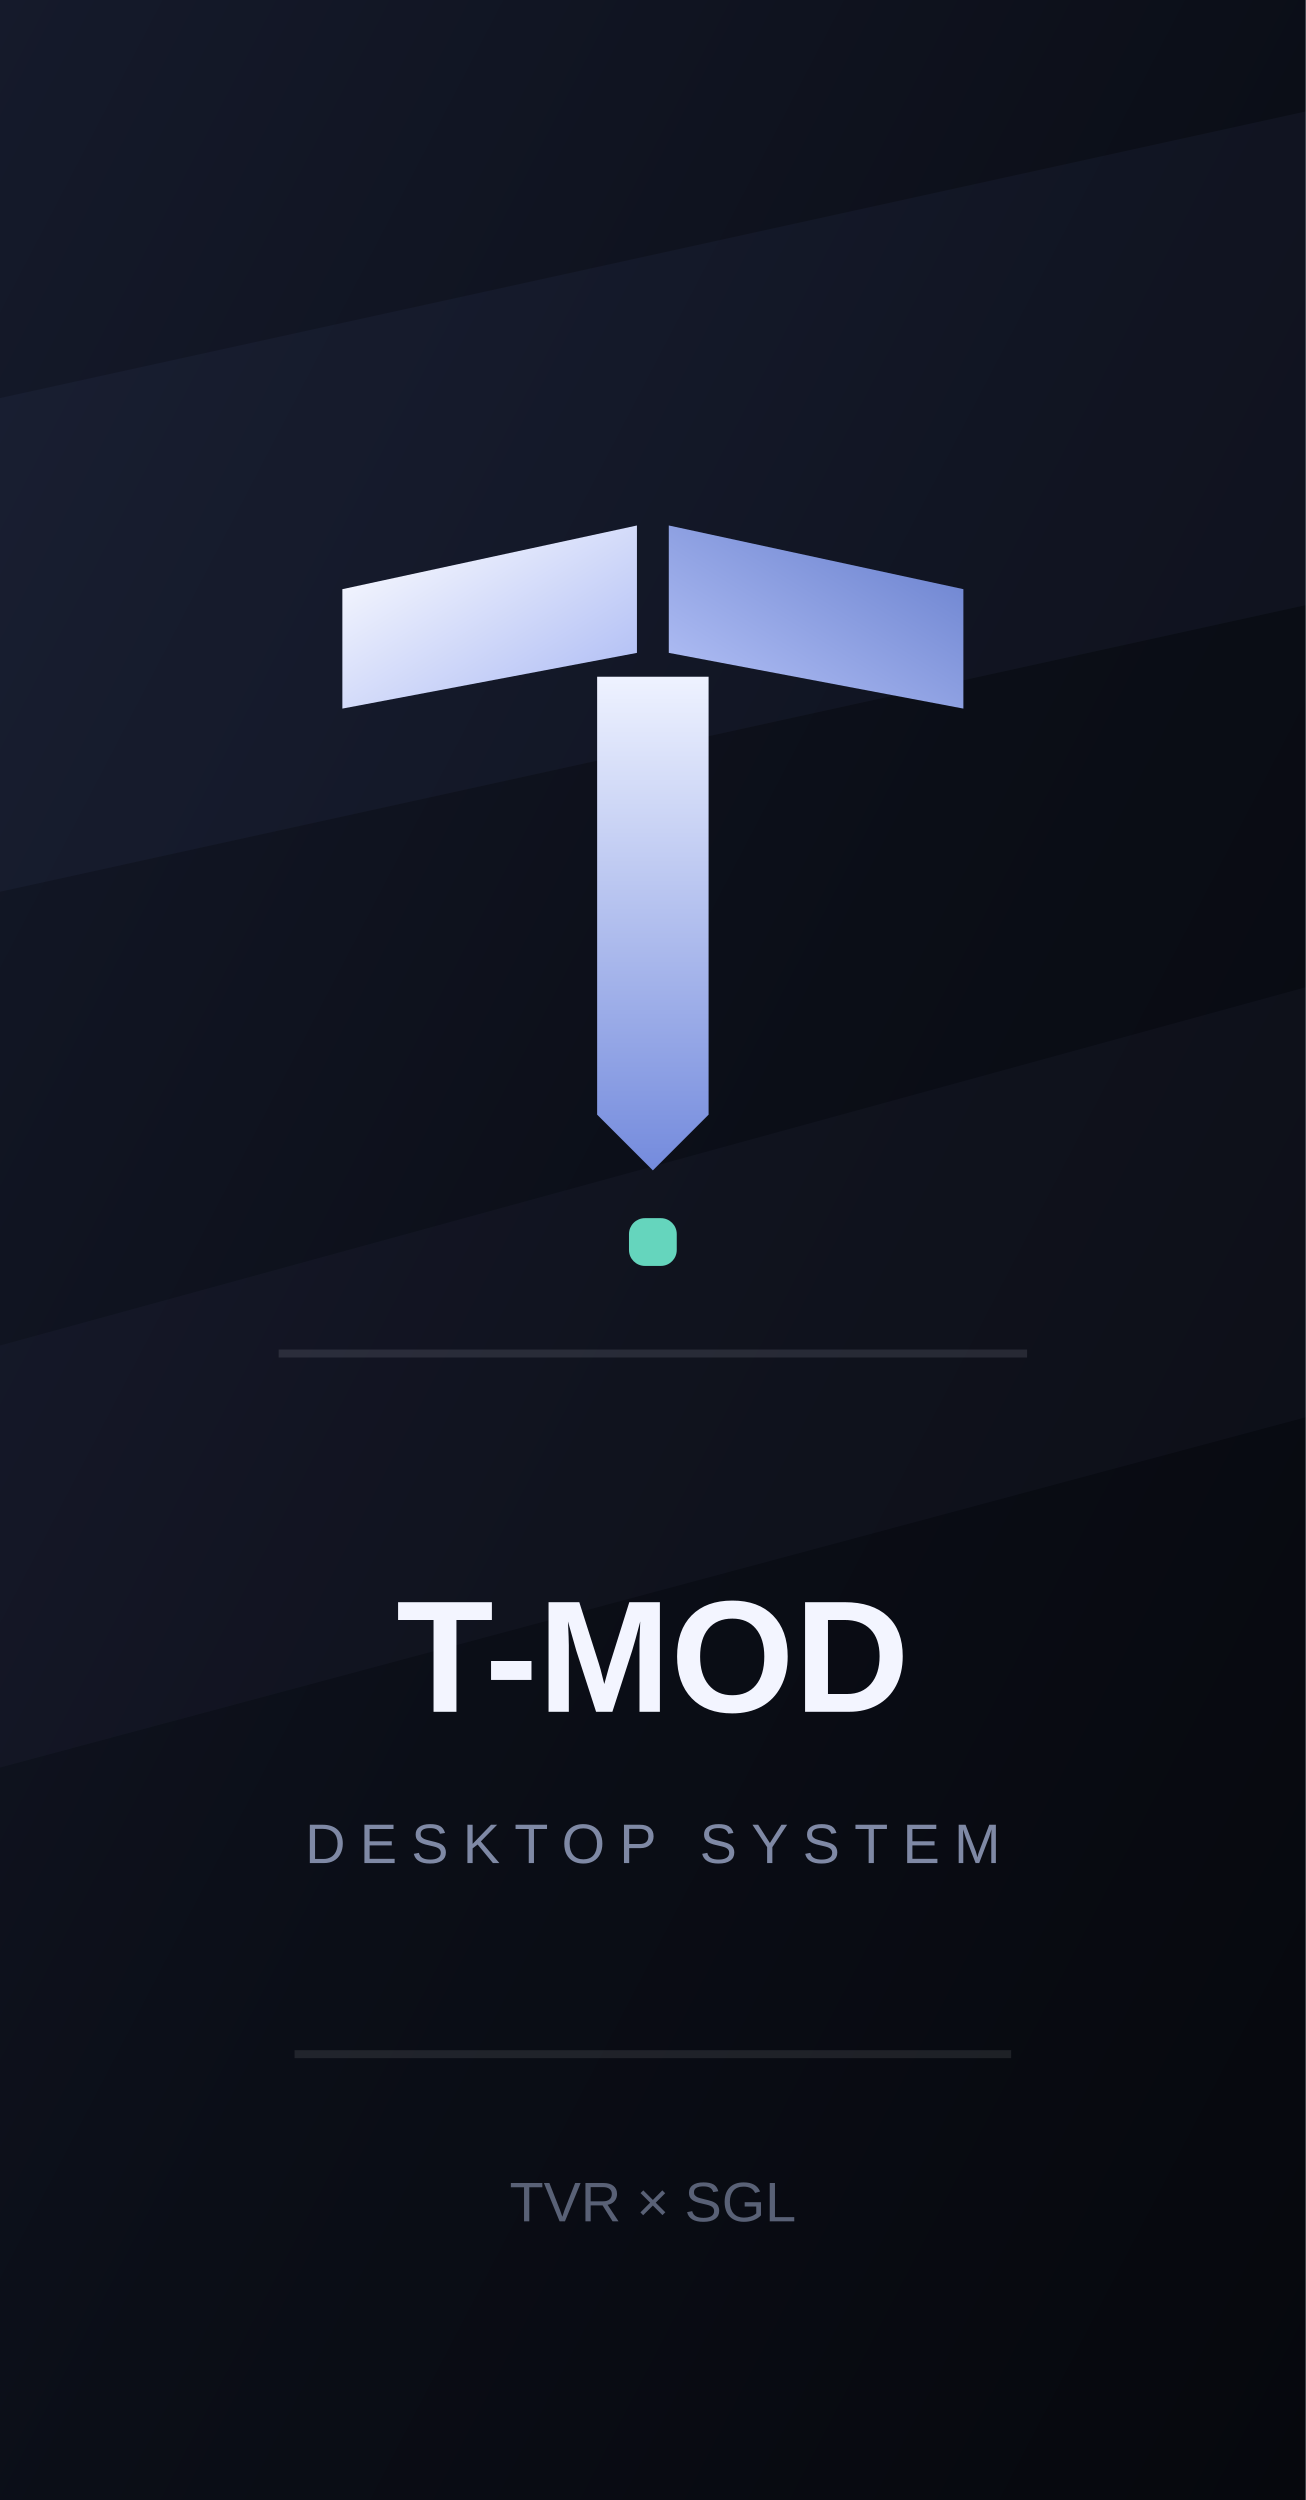
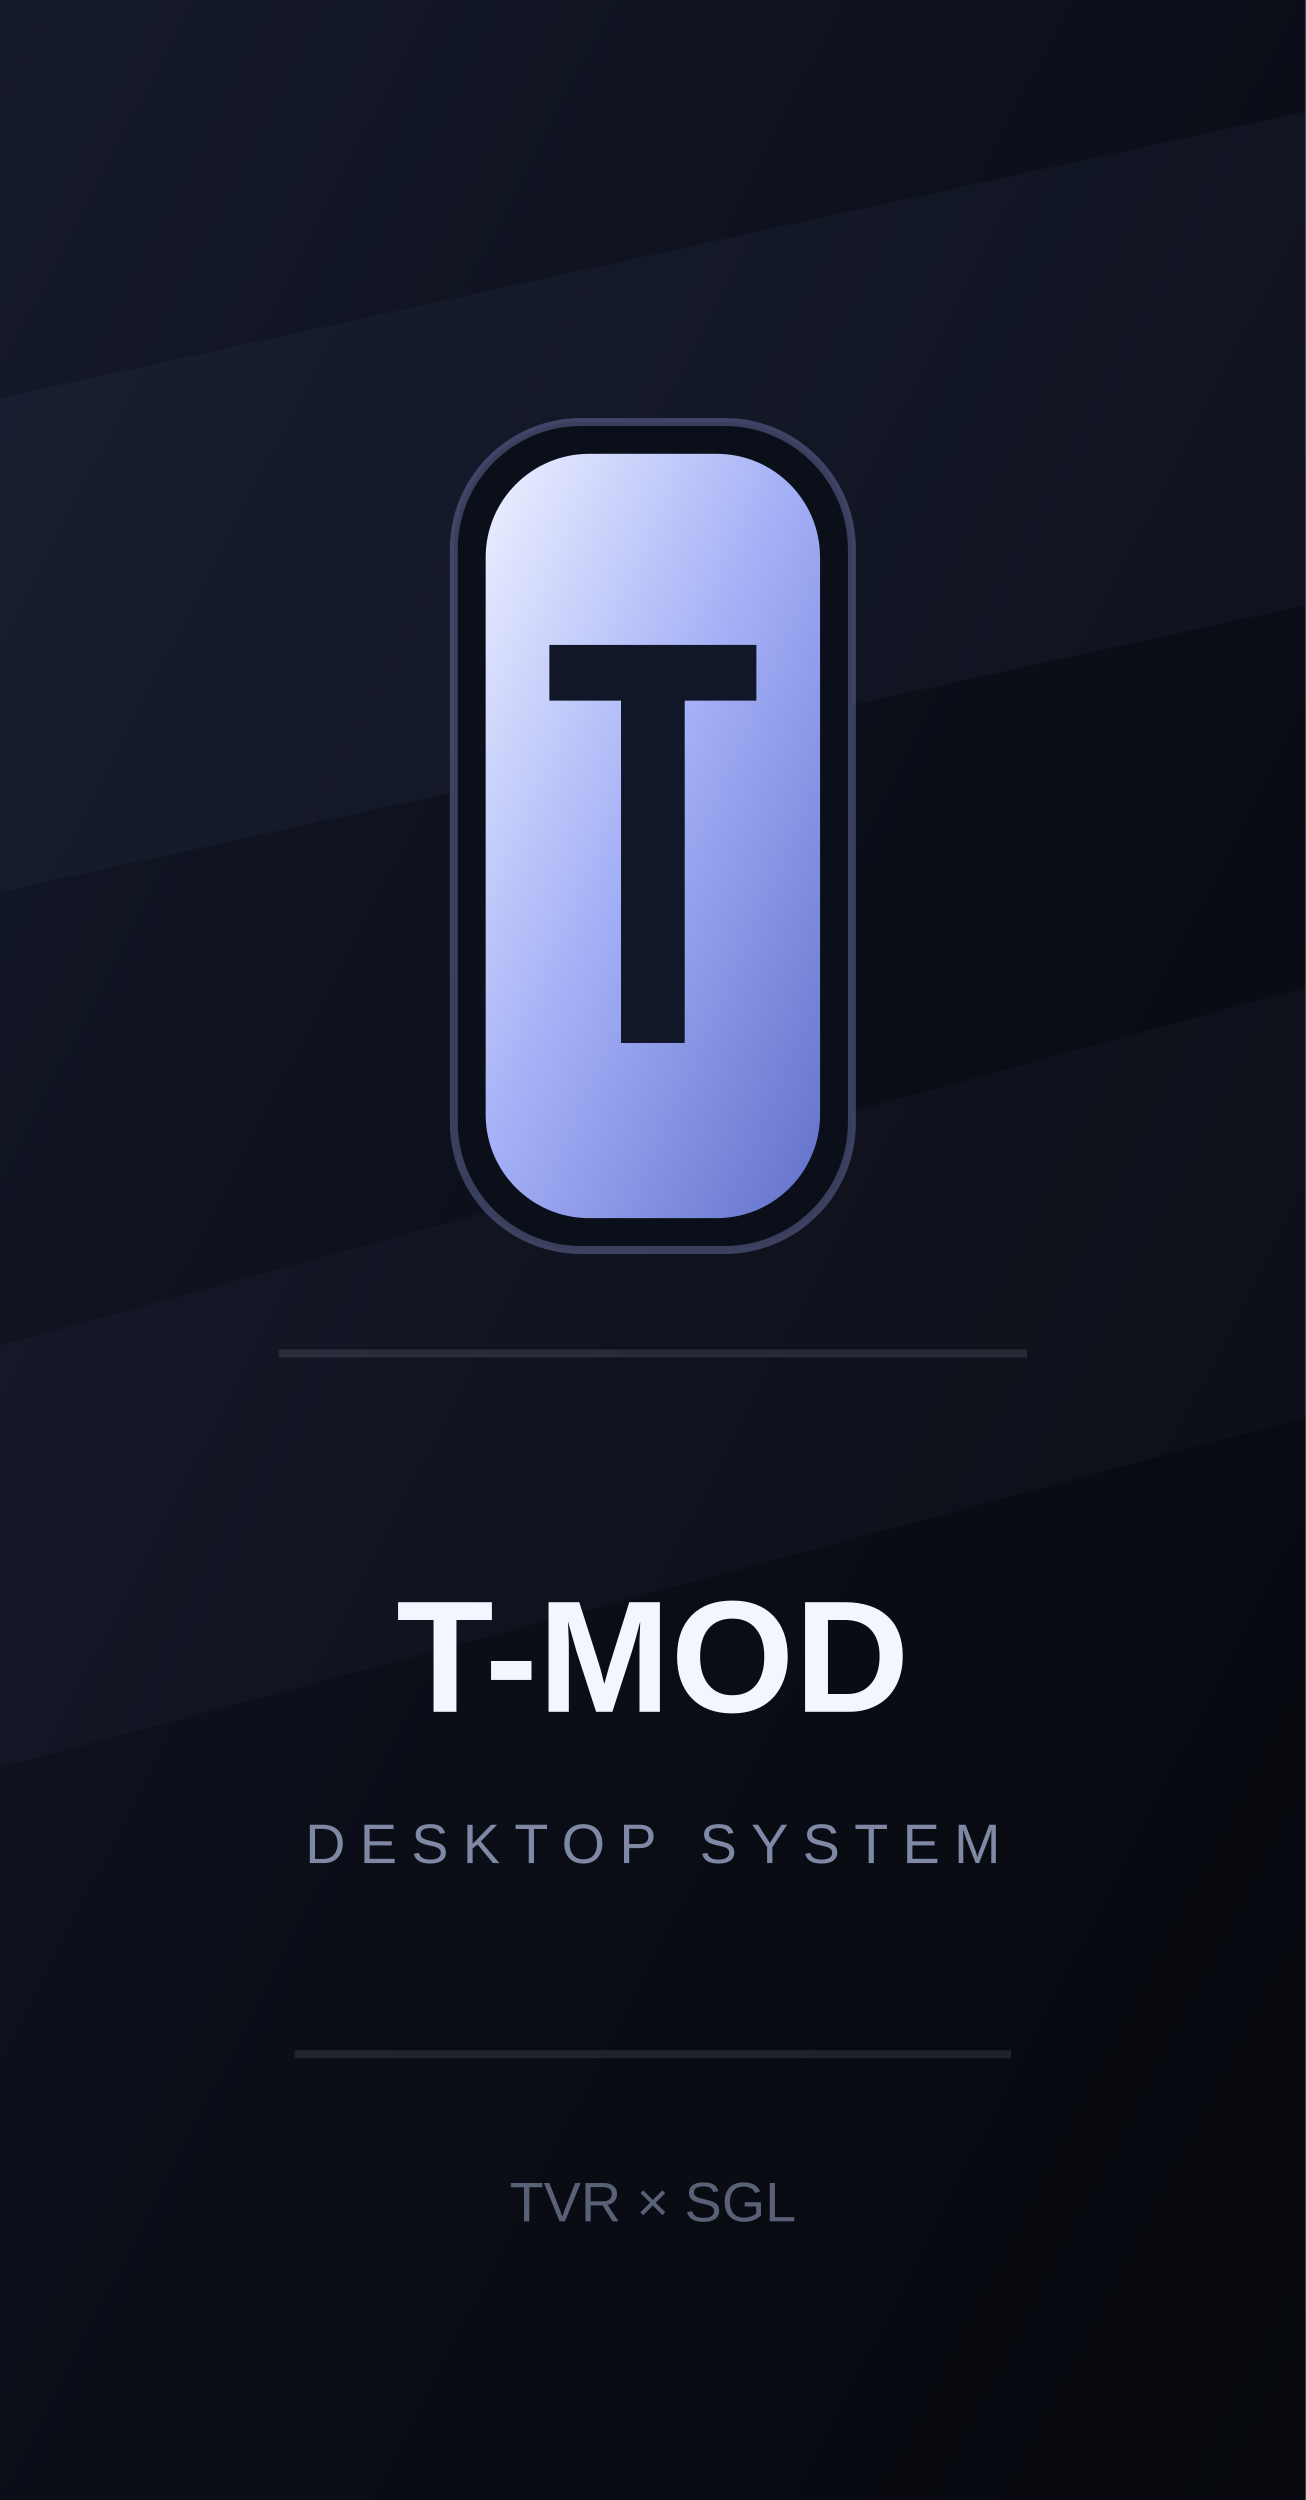
<svg xmlns="http://www.w3.org/2000/svg" width="164" height="314" viewBox="0 0 164 314">
  <defs>
    <linearGradient id="bg" x1="0" y1="0" x2="1" y2="1">
      <stop stop-color="#151a2b" />
      <stop offset=".52" stop-color="#0b0e17" />
      <stop offset="1" stop-color="#06080d" />
    </linearGradient>
-     <linearGradient id="left" x1="0" y1="0" x2="1" y2="1">
-       <stop stop-color="#ffffff" />
-       <stop offset="1" stop-color="#a9b8f4" />
-     </linearGradient>
-     <linearGradient id="right" x1="1" y1="0" x2="0" y2="1">
-       <stop stop-color="#657dcc" />
-       <stop offset="1" stop-color="#b7c4f8" />
-     </linearGradient>
-     <linearGradient id="stem" x1="0" y1="0" x2="0" y2="1">
+     <linearGradient id="glass" x1="0" y1="0" x2="1" y2="1">
      <stop stop-color="#eef2ff" />
-       <stop offset="1" stop-color="#748bdd" />
+       <stop offset=".48" stop-color="#a3aff6" />
+       <stop offset="1" stop-color="#6271ca" />
    </linearGradient>
    <linearGradient id="flare" x1="0" y1="0" x2="1" y2="0">
      <stop stop-color="#96a5ff" stop-opacity="0" />
      <stop offset=".5" stop-color="#dce2ff" stop-opacity=".5" />
      <stop offset="1" stop-color="#96a5ff" stop-opacity="0" />
    </linearGradient>
  </defs>
  <rect width="164" height="314" fill="url(#bg)" />
  <path d="M0 50L164 14v62L0 112z" fill="#91a0ff" fill-opacity=".045" />
  <path d="M0 169l164-45v54L0 222z" fill="#91a0ff" fill-opacity=".035" />
-   <path d="M75 85h14v55l-7 7-7-7z" fill="url(#stem)" />
-   <path d="m43 74 37-8v16l-37 7z" fill="url(#left)" />
-   <path d="m84 66 37 8v15l-37-7z" fill="url(#right)" />
-   <rect x="79" y="153" width="6" height="6" rx="2" fill="#65d5bd" />
+   <rect x="57" y="53" width="50" height="104" rx="16" fill="#0b0f1a" stroke="#aab6ff" stroke-opacity=".29" />
+   <rect x="61" y="57" width="42" height="96" rx="13" fill="url(#glass)" />
+   <path d="M69 81h26v7H86v43H78V88h-9z" fill="#111729" />
  <path d="M18 166h128" stroke="url(#flare)" stroke-width="2" />
  <path d="M35 170h94" stroke="#f1f4ff" stroke-opacity=".11" />
  <text x="82" y="215" text-anchor="middle" fill="#f3f5ff" font-family="Arial,sans-serif" font-size="20" font-weight="700">T-MOD</text>
  <text x="82" y="234" text-anchor="middle" fill="#7f89a5" font-family="Arial,sans-serif" font-size="7" letter-spacing="1.8">DESKTOP SYSTEM</text>
  <line x1="37" y1="258" x2="127" y2="258" stroke="#ffffff" stroke-opacity=".09" />
  <text x="82" y="279" text-anchor="middle" fill="#596176" font-family="Arial,sans-serif" font-size="7">TVR × SGL</text>
</svg>
